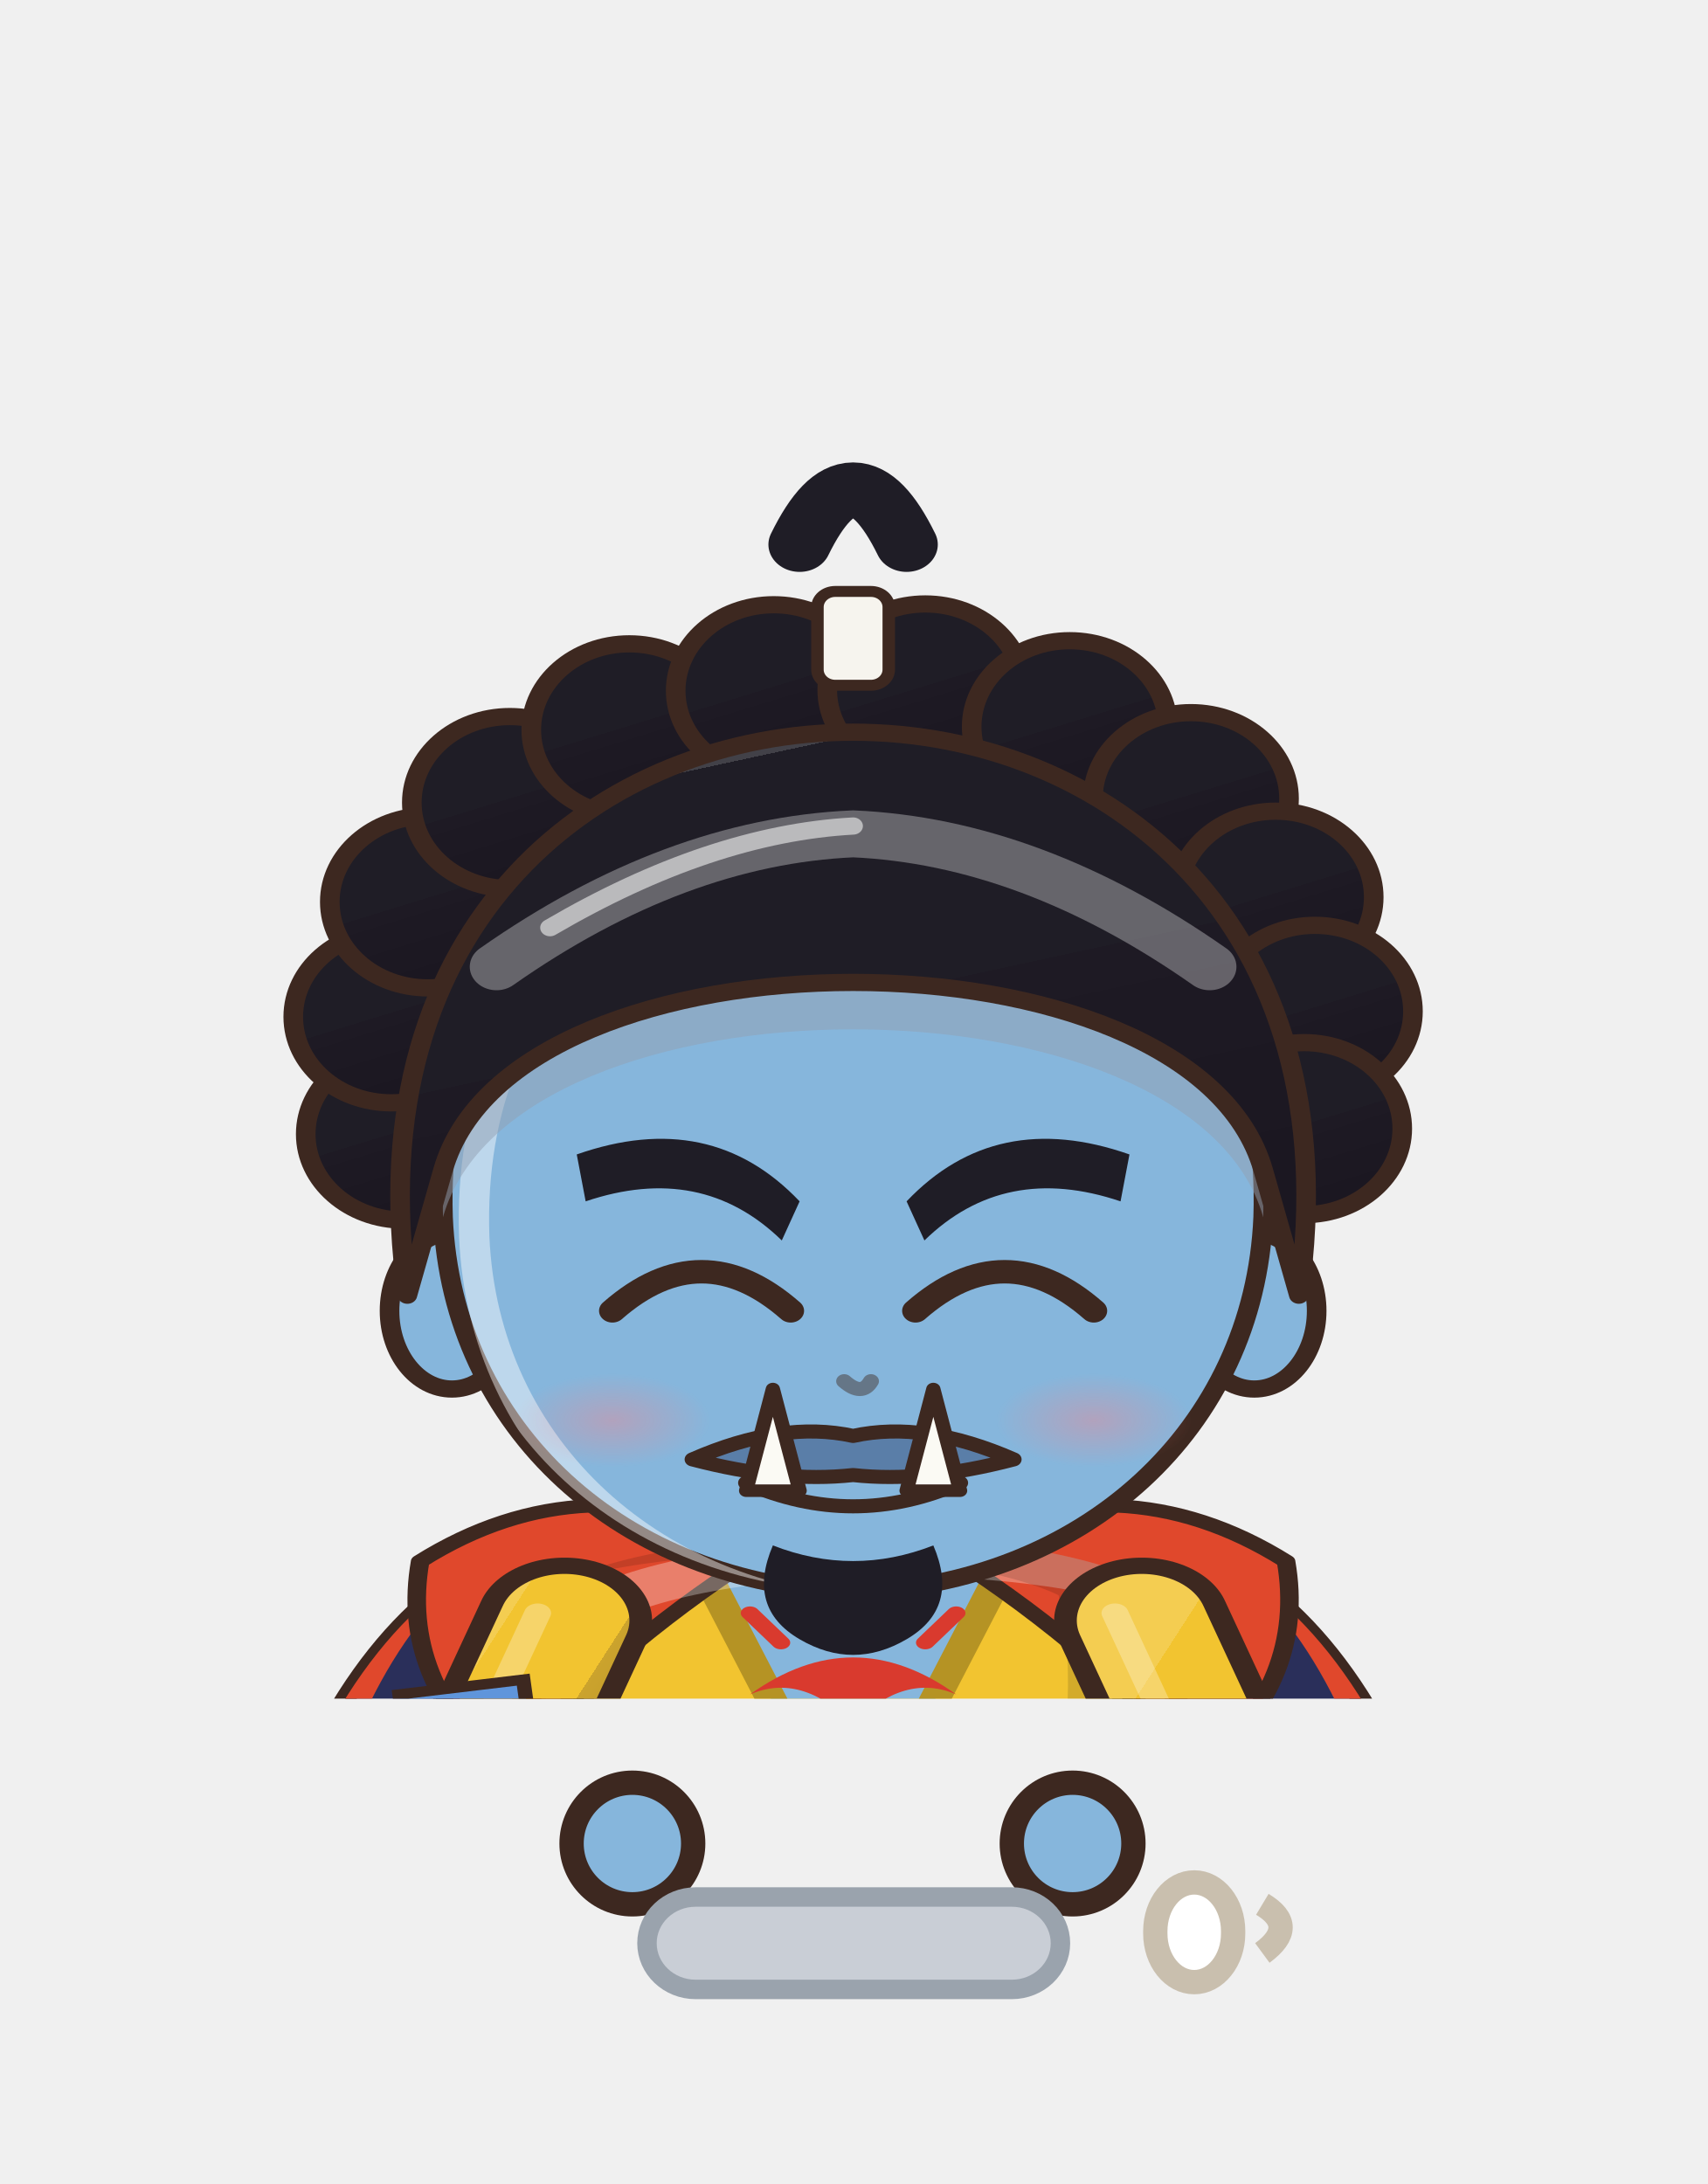
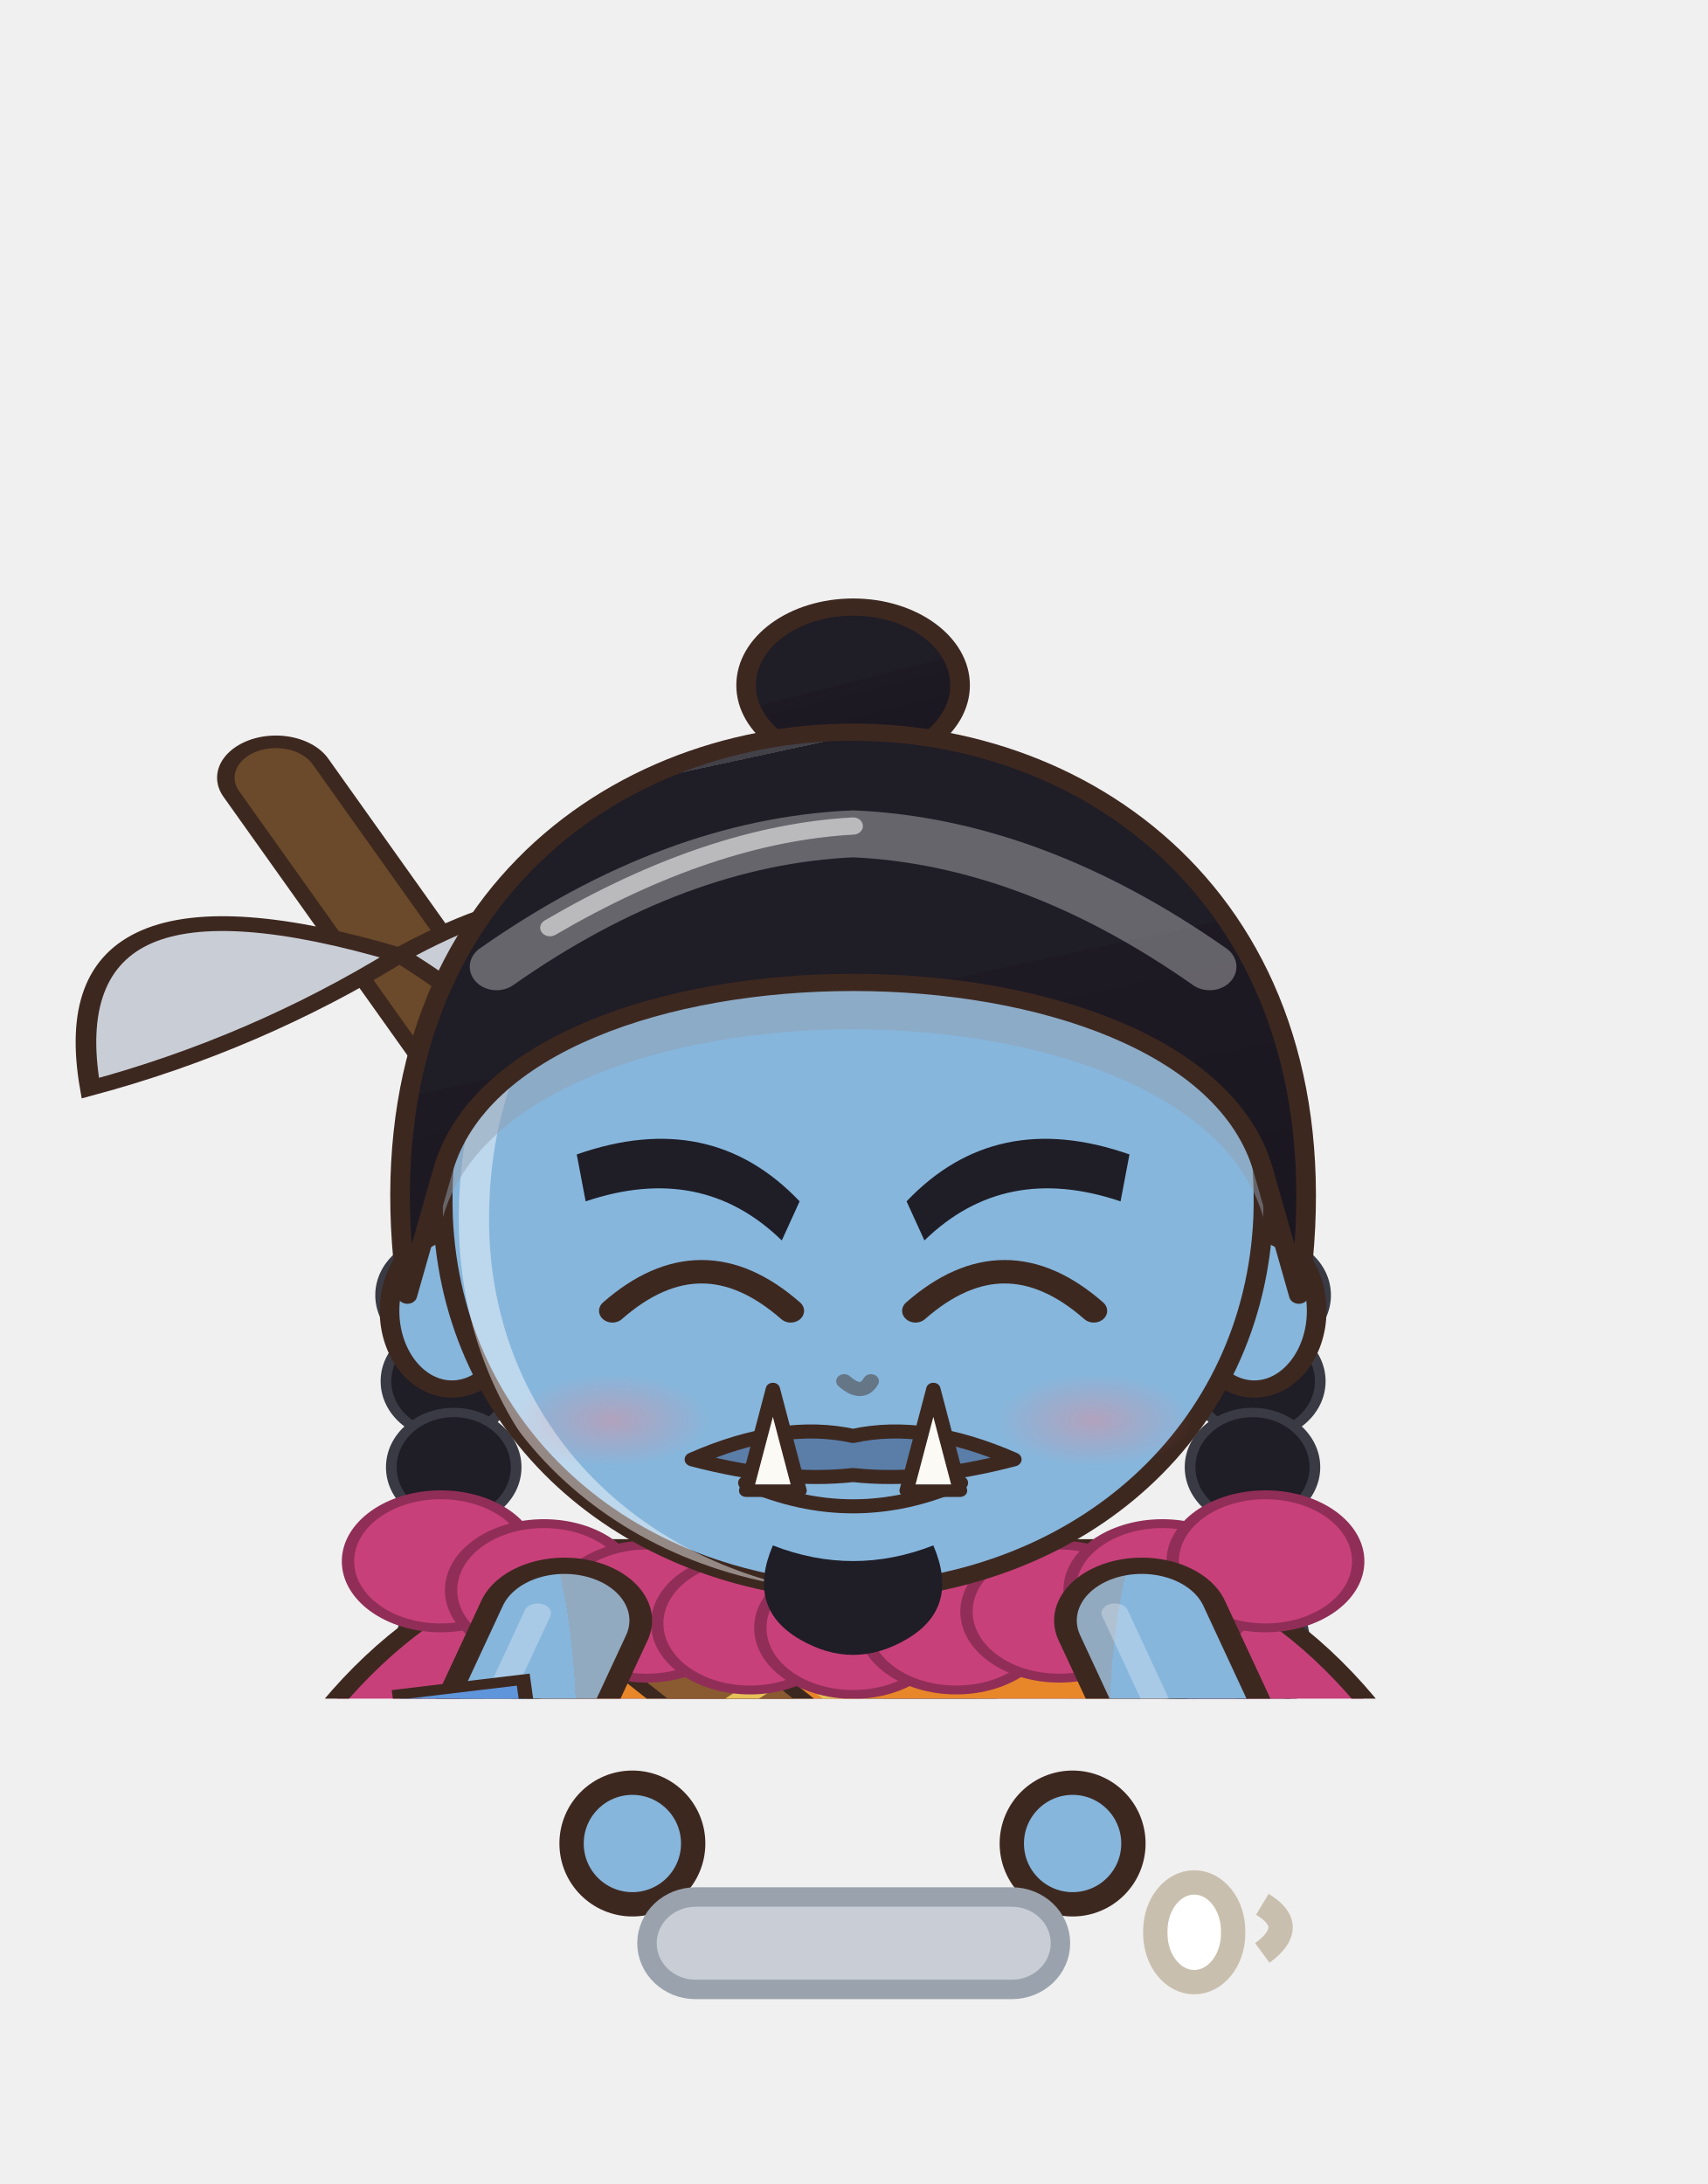
<svg xmlns="http://www.w3.org/2000/svg" viewBox="597.3 228.2 70.2 89.8" width="70.2" height="89.8">
  <svg x="597.3" y="228.2" viewBox="-120 -180 240 238.95" width="70.15" height="69.842">
    <defs>
      <linearGradient id="hair54" x1="0" y1="0" x2=".35" y2="1">
        <stop offset="0" stop-color="#424148" />
        <stop offset=".16" stop-color="#424148" />
        <stop offset=".16" stop-color="#1f1d26" />
        <stop offset=".58" stop-color="#1f1d26" />
        <stop offset=".58" stop-color="#1e1a24" />
        <stop offset="1" stop-color="#1b1721" />
      </linearGradient>
      <radialGradient id="skin54" cx=".4" cy=".32" r=".85">
        <stop offset="0" stop-color="#86b6dc" />
        <stop offset=".84" stop-color="#86b6dc" />
        <stop offset=".84" stop-color="#92aac0" />
        <stop offset="1" stop-color="#92aac0" />
      </radialGradient>
      <linearGradient id="cloth54" x1="0" y1="0" x2=".45" y2="1">
        <stop offset="0" stop-color="#f4cd51" />
        <stop offset=".16" stop-color="#f4cd51" />
        <stop offset=".16" stop-color="#f2c430" />
        <stop offset=".6" stop-color="#f2c430" />
        <stop offset=".6" stop-color="#cba32d" />
        <stop offset="1" stop-color="#ba9529" />
      </linearGradient>
      <linearGradient id="iris54" x1="0" y1="0" x2="0" y2="1">
        <stop offset="0" stop-color="#1a1a21" />
        <stop offset=".5" stop-color="#3a3a4a" />
        <stop offset="1" stop-color="#92929b" />
      </linearGradient>
      <linearGradient id="gold54" x1="0" y1="0" x2="1" y2="1">
        <stop offset="0" stop-color="#f6d27a" />
        <stop offset=".55" stop-color="#d9a63a" />
        <stop offset="1" stop-color="#a8761e" />
      </linearGradient>
      <linearGradient id="steel54" x1="0" y1="0" x2="1" y2="1">
        <stop offset="0" stop-color="#e4e8ee" />
        <stop offset=".5" stop-color="#9aa3ad" />
        <stop offset="1" stop-color="#5a606a" />
      </linearGradient>
      <linearGradient id="beard54" x1="0" y1="0" x2="0" y2="1">
        <stop offset="0" stop-color="#e6e6ea" />
        <stop offset="1" stop-color="#b8b8c2" />
      </linearGradient>
      <radialGradient id="hawkiris54" cx=".45" cy=".4" r=".7">
        <stop offset="0" stop-color="#ffe27a" />
        <stop offset=".6" stop-color="#e8a52a" />
        <stop offset="1" stop-color="#9a5a12" />
      </radialGradient>
      <linearGradient id="straw54" x1="0" y1="0" x2=".3" y2="1">
        <stop offset="0" stop-color="#ffe7aa" />
        <stop offset=".16" stop-color="#ffe7aa" />
        <stop offset=".16" stop-color="#ffe39a" />
        <stop offset=".58" stop-color="#ffe39a" />
        <stop offset=".58" stop-color="#e9b456" />
        <stop offset="1" stop-color="#d6a54f" />
      </linearGradient>
      <radialGradient id="blush54">
        <stop offset="0" stop-color="#ff7f86" stop-opacity=".9" />
        <stop offset="1" stop-color="#ff7f86" stop-opacity="0" />
      </radialGradient>
      <clipPath id="face54">
        <path d="M -46,-4 C -47,-38 -25,-55 0,-55 C 25,-55 47,-38 46,-4 C 45,23 26,43 0,44 C -26,43 -45,23 -46,-4 Z" />
      </clipPath>
      <clipPath id="torso54">
        <path d="M -30,50 C -34,68 -28,94 -26,124 L 26,124 C 28,94 34,68 30,50 C 18,40 -18,40 -30,50 Z" />
      </clipPath>
    </defs>
    <ellipse cx="0" cy="208" rx="42" ry="7" fill="#000000" opacity=".16" />
    <g transform="translate(0,44.0) scale(1.254,1.100) translate(0,-44)">
      <ellipse cx="0" cy="-72" rx="12" ry="10" fill="url(#hair54)" stroke="#3d2820" stroke-width="2.2" stroke-linejoin="round" />
-       <circle cx="-50.4" cy="-14.6" r="11" fill="url(#hair54)" stroke="#3d2820" stroke-width="2.2" stroke-linejoin="round" />
-       <circle cx="-51.8" cy="-29.6" r="11" fill="url(#hair54)" stroke="#3d2820" stroke-width="2.2" stroke-linejoin="round" />
-       <circle cx="-47.7" cy="-44.3" r="11" fill="url(#hair54)" stroke="#3d2820" stroke-width="2.2" stroke-linejoin="round" />
-       <circle cx="-38.5" cy="-57.0" r="11" fill="url(#hair54)" stroke="#3d2820" stroke-width="2.2" stroke-linejoin="round" />
-       <circle cx="-25.1" cy="-66.3" r="11" fill="url(#hair54)" stroke="#3d2820" stroke-width="2.2" stroke-linejoin="round" />
-       <circle cx="-8.9" cy="-71.3" r="11" fill="url(#hair54)" stroke="#3d2820" stroke-width="2.2" stroke-linejoin="round" />
-       <circle cx="8.1" cy="-71.4" r="11" fill="url(#hair54)" stroke="#3d2820" stroke-width="2.2" stroke-linejoin="round" />
-       <circle cx="24.3" cy="-66.7" r="11" fill="url(#hair54)" stroke="#3d2820" stroke-width="2.2" stroke-linejoin="round" />
-       <circle cx="37.9" cy="-57.5" r="11" fill="url(#hair54)" stroke="#3d2820" stroke-width="2.2" stroke-linejoin="round" />
-       <circle cx="47.4" cy="-44.9" r="11" fill="url(#hair54)" stroke="#3d2820" stroke-width="2.2" stroke-linejoin="round" />
-       <circle cx="51.8" cy="-30.3" r="11" fill="url(#hair54)" stroke="#3d2820" stroke-width="2.2" stroke-linejoin="round" />
-       <circle cx="50.6" cy="-15.3" r="11" fill="url(#hair54)" stroke="#3d2820" stroke-width="2.2" stroke-linejoin="round" />
-       <rect x="-4" y="-84" width="8" height="12" rx="2" fill="#f6f4ee" stroke="#3d2820" stroke-width="1.4" />
-       <path d="M -6,-90 Q 0,-104 6,-90" stroke="#1f1d26" stroke-width="7" fill="none" stroke-linecap="round" />
+       <ellipse cx="-46.0" cy="6" rx="7" ry="7" fill="#1f1d26" stroke="#3a3a44" stroke-width="1.2" />
+       <ellipse cx="-45.4" cy="17" rx="7" ry="7" fill="#1f1d26" stroke="#3a3a44" stroke-width="1.2" />
+       <ellipse cx="-44.8" cy="28" rx="7" ry="7" fill="#1f1d26" stroke="#3a3a44" stroke-width="1.2" />
+       <ellipse cx="-44.2" cy="39" rx="7" ry="7" fill="#1f1d26" stroke="#3a3a44" stroke-width="1.2" />
+       <ellipse cx="-43.6" cy="50" rx="7" ry="7" fill="#1f1d26" stroke="#3a3a44" stroke-width="1.2" />
+       <ellipse cx="-43.0" cy="61" rx="7" ry="7" fill="#1f1d26" stroke="#3a3a44" stroke-width="1.2" />
+       <ellipse cx="-42.4" cy="72" rx="7" ry="7" fill="#1f1d26" stroke="#3a3a44" stroke-width="1.2" />
+       <ellipse cx="46.0" cy="6" rx="7" ry="7" fill="#1f1d26" stroke="#3a3a44" stroke-width="1.2" />
+       <ellipse cx="45.4" cy="17" rx="7" ry="7" fill="#1f1d26" stroke="#3a3a44" stroke-width="1.2" />
+       <ellipse cx="44.8" cy="28" rx="7" ry="7" fill="#1f1d26" stroke="#3a3a44" stroke-width="1.2" />
+       <ellipse cx="44.2" cy="39" rx="7" ry="7" fill="#1f1d26" stroke="#3a3a44" stroke-width="1.2" />
+       <ellipse cx="43.6" cy="50" rx="7" ry="7" fill="#1f1d26" stroke="#3a3a44" stroke-width="1.2" />
+       <ellipse cx="43.0" cy="61" rx="7" ry="7" fill="#1f1d26" stroke="#3a3a44" stroke-width="1.2" />
+       <ellipse cx="42.4" cy="72" rx="7" ry="7" fill="#1f1d26" stroke="#3a3a44" stroke-width="1.2" />
    </g>
    <g transform="translate(0,205) scale(1.45,1.04) translate(0,-205)">
-       <path d="M -36,46 Q -66,70 -64,190 Q -44,200 -30,188 L -26,60 Z M 36,46 Q 66,70 64,190 Q 44,200 30,188 L 26,60 Z" fill="#2a2f5a" stroke="#3d2820" stroke-width="2" stroke-linejoin="round" />
-       <path d="M -36,46 Q -60,70 -58,186 L -64,190 Q -66,70 -36,46 Z M 36,46 Q 60,70 58,186 L 64,190 Q 66,70 36,46 Z" fill="#e0482c" />
+       <path d="M -24,44 Q -70,54 -74,188 L -74.0,188.0 L -67.0,196.0 L -59.9,188.0 L -52.9,196.0 L -45.8,188.0 L -38.8,196.0 L -31.7,188.0 L -24.7,196.0 L -17.6,188.0 L -10.6,196.0 L -3.5,188.0 L 3.5,196.0 L 10.6,188.0 L 17.6,196.0 L 24.7,188.0 L 31.7,196.0 L 38.8,188.0 L 45.8,196.0 L 52.9,188.0 L 59.9,196.0 L 67.0,188.0 L 74.0,196.0 Q 70,54 24,44 Z" fill="#c8407a" stroke="#3d2820" stroke-width="2" stroke-linejoin="round" />
+       <path d="M -64,180 Q -60,100 -26,56" stroke="#8c2c55" stroke-width="2.2" fill="none" opacity=".55" />
+       <path d="M 64,180 Q 60,100 26,56" stroke="#8c2c55" stroke-width="2.2" fill="none" opacity=".55" />
+       <path d="M -37.9,76 l -5,4 l 4,4" stroke="#8c2c55" stroke-width="1.4" fill="none" opacity=".6" />
+       <path d="M -43.3,92 l -5,4 l 4,4" stroke="#8c2c55" stroke-width="1.4" fill="none" opacity=".6" />
+       <path d="M -48.0,108 l -5,4 l 4,4" stroke="#8c2c55" stroke-width="1.4" fill="none" opacity=".6" />
+       <path d="M -52.2,124 l -5,4 l 4,4" stroke="#8c2c55" stroke-width="1.4" fill="none" opacity=".6" />
+       <path d="M -56.0,140 l -5,4 l 4,4" stroke="#8c2c55" stroke-width="1.4" fill="none" opacity=".6" />
+       <path d="M -59.5,156 l -5,4 l 4,4" stroke="#8c2c55" stroke-width="1.4" fill="none" opacity=".6" />
+       <path d="M -62.9,172 l -5,4 l 4,4" stroke="#8c2c55" stroke-width="1.4" fill="none" opacity=".6" />
+       <path d="M 37.9,76 l 5,4 l -4,4" stroke="#8c2c55" stroke-width="1.4" fill="none" opacity=".6" />
+       <path d="M 43.3,92 l 5,4 l -4,4" stroke="#8c2c55" stroke-width="1.4" fill="none" opacity=".6" />
+       <path d="M 48.0,108 l 5,4 l -4,4" stroke="#8c2c55" stroke-width="1.4" fill="none" opacity=".6" />
+       <path d="M 52.2,124 l 5,4 l -4,4" stroke="#8c2c55" stroke-width="1.4" fill="none" opacity=".6" />
+       <path d="M 56.0,140 l 5,4 l -4,4" stroke="#8c2c55" stroke-width="1.4" fill="none" opacity=".6" />
+       <path d="M 59.5,156 l 5,4 l -4,4" stroke="#8c2c55" stroke-width="1.4" fill="none" opacity=".6" />
+       <path d="M 62.9,172 l 5,4 l -4,4" stroke="#8c2c55" stroke-width="1.4" fill="none" opacity=".6" />
+       <path d="M -56,-60 L 44,136" stroke="#3d2820" stroke-width="11.4" stroke-linecap="round" />
+       <path d="M -56,-60 L 44,136" stroke="#6a4a2a" stroke-width="8" stroke-linecap="round" />
+       <path d="M -44,-36 Q -78,-50 -74,-18 Q -58,-24 -44,-36 Z" fill="#c9ced6" stroke="#3d2820" stroke-width="2" />
+       <path d="M -44,-36 Q -10,-62 -14,2 Q -30,-24 -44,-36 Z" fill="#c9ced6" stroke="#3d2820" stroke-width="2" />
      <path d="M -23.5,118 Q -24.5,160.0 -20.5,202 L -5.5,202 Q -1.5,160.0 -2.5,118 Z" fill="#86b6dc" stroke="#3d2820" stroke-width="2.2" stroke-linejoin="round" />
-       <path d="M -9,124 Q -8,160 -10,196" stroke="#000000" stroke-width="4.5" fill="none" opacity=".14" stroke-linecap="round" />
-       <path d="M -18,126 Q -19,150 -18,170" stroke="#ffffff" stroke-width="2" fill="none" opacity=".22" stroke-linecap="round" />
-       <rect x="-27" y="203" width="28" height="5" rx="1.5" fill="#8a5a30" stroke="#3d2820" stroke-width="2.2" stroke-linejoin="round" />
-       <rect x="-24" y="208" width="5" height="4" fill="#5a3a22" />
-       <rect x="-7" y="208" width="5" height="4" fill="#5a3a22" />
-       <ellipse cx="-13" cy="202" rx="11" ry="4.5" fill="url(#skin54)" stroke="#3d2820" stroke-width="2.2" stroke-linejoin="round" />
+       <path d="M -22,192 L -4,192 L -4,202 L -22,202 Z" fill="#7a4a2a" stroke="#3d2820" stroke-width="2.2" stroke-linejoin="round" />
+       <ellipse cx="-13" cy="205" rx="14" ry="7" fill="#7a4a2a" stroke="#3d2820" stroke-width="2.2" stroke-linejoin="round" />
+       <ellipse cx="-17" cy="202.5" rx="5" ry="2" fill="#ffffff" opacity=".3" />
      <path d="M 2.5,118 Q 1.5,160.0 5.5,202 L 20.5,202 Q 24.5,160.0 23.5,118 Z" fill="#86b6dc" stroke="#3d2820" stroke-width="2.2" stroke-linejoin="round" />
-       <path d="M 17,124 Q 18,160 16,196" stroke="#000000" stroke-width="4.5" fill="none" opacity=".14" stroke-linecap="round" />
-       <path d="M 8,126 Q 7,150 8,170" stroke="#ffffff" stroke-width="2" fill="none" opacity=".22" stroke-linecap="round" />
-       <rect x="-1" y="203" width="28" height="5" rx="1.5" fill="#8a5a30" stroke="#3d2820" stroke-width="2.2" stroke-linejoin="round" />
-       <rect x="2" y="208" width="5" height="4" fill="#5a3a22" />
-       <rect x="19" y="208" width="5" height="4" fill="#5a3a22" />
-       <ellipse cx="13" cy="202" rx="11" ry="4.5" fill="url(#skin54)" stroke="#3d2820" stroke-width="2.2" stroke-linejoin="round" />
-       <path d="M -30,50 C -34,68 -28,94 -26,124 L 26,124 C 28,94 34,68 30,50 C 18,40 -18,40 -30,50 Z" fill="url(#cloth54)" stroke="#3d2820" stroke-width="2.2" stroke-linejoin="round" />
-       <g clip-path="url(#torso54)">
-         <circle cx="-26" cy="58" r="3.6" fill="#ffffff" />
-         <circle cx="24" cy="56" r="3.6" fill="#ffffff" />
-         <circle cx="-20" cy="92" r="3.6" fill="#ffffff" />
-         <circle cx="26" cy="90" r="3.6" fill="#ffffff" />
-         <circle cx="-28" cy="76" r="3.6" fill="#ffffff" />
-         <circle cx="12" cy="96" r="3.6" fill="#ffffff" />
-         <circle cx="-18" cy="72" r="6" fill="#1f1d26" />
-         <circle cx="-18" cy="71.1" r="2.5" fill="#ffffff" />
-         <path d="M -21.6,73.2 L -14.4,75.7 M -14.4,73.2 L -21.6,75.7" stroke="#ffffff" stroke-width="1.2" stroke-linecap="round" />
-         <circle cx="22" cy="74" r="6" fill="#1f1d26" />
-         <circle cx="22" cy="73.1" r="2.5" fill="#ffffff" />
-         <path d="M 18.4,75.2 L 25.6,77.7 M 25.6,75.2 L 18.4,77.7" stroke="#ffffff" stroke-width="1.2" stroke-linecap="round" />
-       </g>
-       <path d="M -16,43 L 16,43 L 0,86 Z" fill="url(#skin54)" />
-       <path d="M -16,43 L 0,86 L 16,43" stroke="#b59324" stroke-width="3" fill="none" />
-       <path d="M -10,64 Q 0,54 10,64 Q 5,61 0,68 Q -5,61 -10,64 Z" fill="#d93a2e" />
-       <path d="M -7,57 l -3,-4 M 0,55 l 0,-5 M 7,57 l 3,-4" stroke="#d93a2e" stroke-width="1.8" stroke-linecap="round" />
-       <path d="M -30,100 L 30,100 L 30,111 L -30,111 Z" fill="#3a9a3a" stroke="#3d2820" stroke-width="2.2" stroke-linejoin="round" />
-       <path d="M -6,104 Q 0,97 6,104 Q 0,112 -6,104 Z" fill="#2e7b2e" stroke="#3d2820" stroke-width="1.2" />
-       <path d="M -3,108 L -11,136 L -2,133 Z M 3,108 L 9,140 L 1,135 Z" fill="#3a9a3a" stroke="#3d2820" stroke-width="2.2" stroke-linejoin="round" />
-       <path d="M -8,44 Q -26,32 -42,46 Q -44,62 -34,74 Q -22,56 -8,44 Z" fill="#e0482c" stroke="#3d2820" stroke-width="1.8" stroke-linejoin="round" />
-       <path d="M 8,44 Q 26,32 42,46 Q 44,62 34,74 Q 22,56 8,44 Z" fill="#e0482c" stroke="#3d2820" stroke-width="1.8" stroke-linejoin="round" />
+       <path d="M 4,192 L 22,192 L 22,202 L 4,202 Z" fill="#7a4a2a" stroke="#3d2820" stroke-width="2.2" stroke-linejoin="round" />
+       <ellipse cx="13" cy="205" rx="14" ry="7" fill="#7a4a2a" stroke="#3d2820" stroke-width="2.2" stroke-linejoin="round" />
+       <ellipse cx="9" cy="202.5" rx="5" ry="2" fill="#ffffff" opacity=".3" />
+       <path d="M -30,50 C -34,68 -28,94 -26,124 L 26,124 C 28,94 34,68 30,50 C 18,40 -18,40 -30,50 Z" fill="url(#skin54)" stroke="#3d2820" stroke-width="2.2" stroke-linejoin="round" />
      <g clip-path="url(#torso54)">
        <path d="M -30,50 C -34,68 -28,94 -26,124 L 26,124 C 28,94 34,68 30,50 C 18,40 -18,40 -30,50 Z" transform="translate(4,3)" fill="none" stroke="#ffffff" stroke-width="5" opacity=".3" />
        <path d="M -30,50 C -34,68 -28,94 -26,124 L 26,124 C 28,94 34,68 30,50 C 18,40 -18,40 -30,50 Z" transform="translate(-6,-2)" fill="none" stroke="#000000" stroke-width="9" opacity=".13" />
      </g>
-       <path d="M -30,110 L -40,192 L -4,192 L -2,116 Z M 30,110 L 40,192 L 4,192 L 2,116 Z" fill="url(#cloth54)" stroke="#3d2820" stroke-width="2.2" stroke-linejoin="round" />
-       <circle cx="-28" cy="130" r="3.6" fill="#ffffff" />
-       <circle cx="-12" cy="176" r="3.6" fill="#ffffff" />
-       <circle cx="26" cy="124" r="3.6" fill="#ffffff" />
-       <circle cx="14" cy="180" r="3.6" fill="#ffffff" />
-       <circle cx="-30" cy="168" r="3.6" fill="#ffffff" />
-       <circle cx="32" cy="160" r="3.6" fill="#ffffff" />
-       <circle cx="-20" cy="150" r="7" fill="#1f1d26" />
-       <circle cx="-20" cy="148.9" r="2.9" fill="#ffffff" />
-       <path d="M -24.2,151.4 L -15.8,154.3 M -15.8,151.4 L -24.2,154.3" stroke="#ffffff" stroke-width="1.4" stroke-linecap="round" />
-       <circle cx="22" cy="146" r="7" fill="#1f1d26" />
-       <circle cx="22" cy="144.9" r="2.9" fill="#ffffff" />
-       <path d="M 17.8,147.4 L 26.2,150.3 M 26.2,147.4 L 17.8,150.3" stroke="#ffffff" stroke-width="1.4" stroke-linecap="round" />
+       <path d="M -30,50 C -34,68 -28,94 -26,124 L 26,124 C 28,94 34,68 30,50 C 18,40 -18,40 -30,50 Z" fill="#e8862a" stroke="#3d2820" stroke-width="1.8" stroke-linejoin="round" />
+       <path d="M -12,43 L 12,43 L 0,64 Z" fill="url(#skin54)" />
+       <path d="M -18,70 q 4,10 0,24" stroke="#c0661a" stroke-width="1.4" fill="none" />
+       <path d="M 16,70 q 4,10 0,24" stroke="#c0661a" stroke-width="1.4" fill="none" />
+       <path d="M -28,108 L 28,108 L 33,178 L 33.0,178.0 L 25.7,185.0 L 18.3,178.0 L 11.0,185.0 L 3.7,178.0 L -3.7,185.0 L -11.0,178.0 L -18.3,185.0 L -25.7,178.0 L -33.0,185.0 Z" fill="#8a6a3a" stroke="#3d2820" stroke-width="1.8" stroke-linejoin="round" />
+       <path d="M -33,175 L -33.0,175.0 L -27.0,181.0 L -21.0,175.0 L -15.0,181.0 L -9.0,175.0 L -3.0,181.0 L 3.0,175.0 L 9.0,181.0 L 15.0,175.0 L 21.0,181.0 L 27.0,175.0 L 33.0,181.0" stroke="#efe2c4" stroke-width="5" fill="none" stroke-linejoin="round" />
+       <path d="M -27,48 L 24,104" stroke="#3d2820" stroke-width="12" stroke-linecap="round" />
+       <path d="M -27,48 L 24,104" stroke="#8a5a30" stroke-width="9" stroke-linecap="round" />
+       <rect x="-11" y="62" width="10" height="10" rx="1.5" fill="none" stroke="#e6c25a" stroke-width="2.2" transform="rotate(48 -6 67)" />
+       <rect x="-29" y="103" width="58" height="10" fill="#e8b830" stroke="#3d2820" stroke-width="1.8" />
+       <circle cx="0" cy="107" r="17" fill="#c9ced6" stroke="#3d2820" stroke-width="1.8" />
+       <circle cx="0" cy="107" r="12" fill="#3a3f4a" />
+       <path d="M -6,107 a 6,6 0 1 1 6,6 a 3,3 0 1 1 -3,-3" stroke="#e4e8ee" stroke-width="2" fill="none" />
+       <circle cx="-24" cy="108" r="1.4" fill="#5a3a1a" />
+       <circle cx="-21" cy="108" r="1.4" fill="#5a3a1a" />
+       <circle cx="21" cy="108" r="1.4" fill="#5a3a1a" />
+       <circle cx="24" cy="108" r="1.4" fill="#5a3a1a" />
+       <circle cx="-40.0" cy="46.0" r="9" fill="#c8407a" stroke="#902e57" stroke-width="1.2" />
+       <circle cx="-30.0" cy="49.9" r="9" fill="#c8407a" stroke="#902e57" stroke-width="1.2" />
+       <circle cx="-20.0" cy="52.8" r="9" fill="#c8407a" stroke="#902e57" stroke-width="1.2" />
+       <circle cx="-10.0" cy="54.4" r="9" fill="#c8407a" stroke="#902e57" stroke-width="1.2" />
+       <circle cx="0.0" cy="55.0" r="9" fill="#c8407a" stroke="#902e57" stroke-width="1.2" />
+       <circle cx="10.0" cy="54.4" r="9" fill="#c8407a" stroke="#902e57" stroke-width="1.2" />
+       <circle cx="20.0" cy="52.8" r="9" fill="#c8407a" stroke="#902e57" stroke-width="1.2" />
+       <circle cx="30.0" cy="49.9" r="9" fill="#c8407a" stroke="#902e57" stroke-width="1.2" />
+       <circle cx="40.0" cy="46.0" r="9" fill="#c8407a" stroke="#902e57" stroke-width="1.2" />
      <path d="M -28,54 L -38,84 L -31,102" stroke="#3d2820" stroke-width="17" fill="none" stroke-linecap="round" stroke-linejoin="round" />
-       <path d="M -28,54 L -38,84 L -31,102" stroke="url(#cloth54)" stroke-width="12.6" fill="none" stroke-linecap="round" stroke-linejoin="round" />
+       <path d="M -28,54 L -38,84 L -31,102" stroke="url(#skin54)" stroke-width="12.6" fill="none" stroke-linecap="round" stroke-linejoin="round" />
      <path d="M -28,54 L -38,84 L -31,102" transform="translate(-2.6,-1)" stroke="#ffffff" stroke-width="2.6" fill="none" stroke-linecap="round" stroke-linejoin="round" opacity=".28" />
      <path d="M 28,54 L 38,84 L 31,102" stroke="#3d2820" stroke-width="17" fill="none" stroke-linecap="round" stroke-linejoin="round" />
-       <path d="M 28,54 L 38,84 L 31,102" stroke="url(#cloth54)" stroke-width="12.6" fill="none" stroke-linecap="round" stroke-linejoin="round" />
+       <path d="M 28,54 L 38,84 L 31,102" stroke="url(#skin54)" stroke-width="12.6" fill="none" stroke-linecap="round" stroke-linejoin="round" />
      <path d="M 28,54 L 38,84 L 31,102" transform="translate(-2.6,-1)" stroke="#ffffff" stroke-width="2.6" fill="none" stroke-linecap="round" stroke-linejoin="round" opacity=".28" />
      <circle cx="-31" cy="102" r="8.5" fill="url(#skin54)" stroke="#3d2820" stroke-width="2.2" />
      <circle cx="31" cy="102" r="8.5" fill="url(#skin54)" stroke="#3d2820" stroke-width="2.2" />
      <path d="M -44,64 L -32,62 L -31,72 L -43,74 Z" fill="#5f95db" stroke="#3d2820" stroke-width="1.4" />
      <path d="M -10,34 L 10,34 L 9,46 Q 0,50 -9,46 Z" fill="#92aac0" />
    </g>
    <g transform="translate(0,44.0) scale(1.254,1.100) translate(0,-44)">
      <ellipse cx="-45" cy="8" rx="7" ry="10" fill="url(#skin54)" stroke="#3d2820" stroke-width="2.2" stroke-linejoin="round" />
      <ellipse cx="45" cy="8" rx="7" ry="10" fill="url(#skin54)" stroke="#3d2820" stroke-width="2.2" stroke-linejoin="round" />
      <path d="M -46,-4 C -47,-38 -25,-55 0,-55 C 25,-55 47,-38 46,-4 C 45,23 26,43 0,44 C -26,43 -45,23 -46,-4 Z" fill="url(#skin54)" stroke="#3d2820" stroke-width="2.2" stroke-linejoin="round" />
      <g clip-path="url(#face54)">
        <path d="M -46,-4 C -47,-38 -25,-55 0,-55 C 25,-55 47,-38 46,-4 C 45,23 26,43 0,44 C -26,43 -45,23 -46,-4 Z" transform="translate(3.5,2.5)" fill="none" stroke="#ffffff" stroke-width="3.4" opacity=".45" />
      </g>
      <g clip-path="url(#face54)">
        <path d="M -50,6 C -56,-42 -28,-66 0,-66 C 28,-66 56,-42 50,6 L 46,-10 C 38,-42 -38,-42 -46,-10 Z" transform="translate(0,6)" fill="#929fb2" opacity=".5" />
      </g>
      <path d="M -27,8 Q -17,-2 -7,8" stroke="#3d2820" stroke-width="3" fill="none" stroke-linecap="round" />
      <path d="M 7,8 Q 17,-2 27,8" stroke="#3d2820" stroke-width="3" fill="none" stroke-linecap="round" />
      <path d="M -18,27 Q -8,22 0,24 Q 8,22 18,27 Q 8,30 0,29 Q -8,30 -18,27 Z" fill="#5a7ea8" stroke="#3d2820" stroke-width="1.8" stroke-linejoin="round" />
      <path d="M -12,30 Q 0,36 12,30" stroke="#3d2820" stroke-width="1.8" fill="none" stroke-linecap="round" />
      <ellipse cx="-27" cy="22" rx="11" ry="6" fill="url(#blush54)" opacity="0.40" />
      <ellipse cx="27" cy="22" rx="11" ry="6" fill="url(#blush54)" opacity="0.40" />
      <path d="M -1,17 Q 1,19 2,17" stroke="#657687" stroke-width="1.8" fill="none" stroke-linecap="round" />
      <path d="M -6,-6 Q -16,-18 -31,-12 L -30,-6 Q -17,-11 -8,-1 Z" fill="#1f1d26" />
      <path d="M 6,-6 Q 16,-18 31,-12 L 30,-6 Q 17,-11 8,-1 Z" fill="#1f1d26" />
      <path d="M -9,38 Q -12,46 -6,50 Q 0,54 6,50 Q 12,46 9,38 Q 0,42 -9,38 Z" fill="#1f1d26" />
      <path d="M -12,31 L -9,18 L -6,31 Z" fill="#fbfaf4" stroke="#3d2820" stroke-width="1.6" stroke-linejoin="round" />
      <path d="M 12,31 L 9,18 L 6,31 Z" fill="#fbfaf4" stroke="#3d2820" stroke-width="1.6" stroke-linejoin="round" />
      <path d="M -50,6 C -56,-42 -28,-66 0,-66 C 28,-66 56,-42 50,6 L 46,-10 C 38,-42 -38,-42 -46,-10 Z" fill="url(#hair54)" stroke="#3d2820" stroke-width="2.2" stroke-linejoin="round" />
      <defs>
        <clipPath id="hf54">
          <path d="M -50,6 C -56,-42 -28,-66 0,-66 C 28,-66 56,-42 50,6 L 46,-10 C 38,-42 -38,-42 -46,-10 Z" />
        </clipPath>
      </defs>
      <g clip-path="url(#hf54)">
        <path d="M -40,-36 Q -20,-52 0,-53 Q 20,-52 40,-36" stroke="#ffffff" stroke-width="6" fill="none" stroke-linecap="round" opacity=".32" />
        <path d="M -34,-41 Q -16,-53 0,-54" stroke="#ffffff" stroke-width="2.2" fill="none" stroke-linecap="round" opacity=".55" />
      </g>
    </g>
    <g transform="translate(0,205) scale(1.45,1.04) translate(0,-205)" />
  </svg>
  <circle cx="623.3" cy="304.0" r="2.5" fill="#86b6dc" stroke="#3d2820" stroke-width="1.0" />
  <circle cx="641.4" cy="304.0" r="2.5" fill="#86b6dc" stroke="#3d2820" stroke-width="1.0" />
  <rect x="623.9" y="306.2" width="17.0" height="3.8" rx="2" fill="#c9ced6" stroke="#9aa3ad" stroke-width=".8" />
  <rect x="644.8" y="305.6" width="3.2" height="4.1" rx="2" fill="#ffffff" stroke="#c9bfae" />
  <path d="M 649.2,306.5 q 1.5,0.9 0,2.0" stroke="#c9bfae" fill="none" />
</svg>
